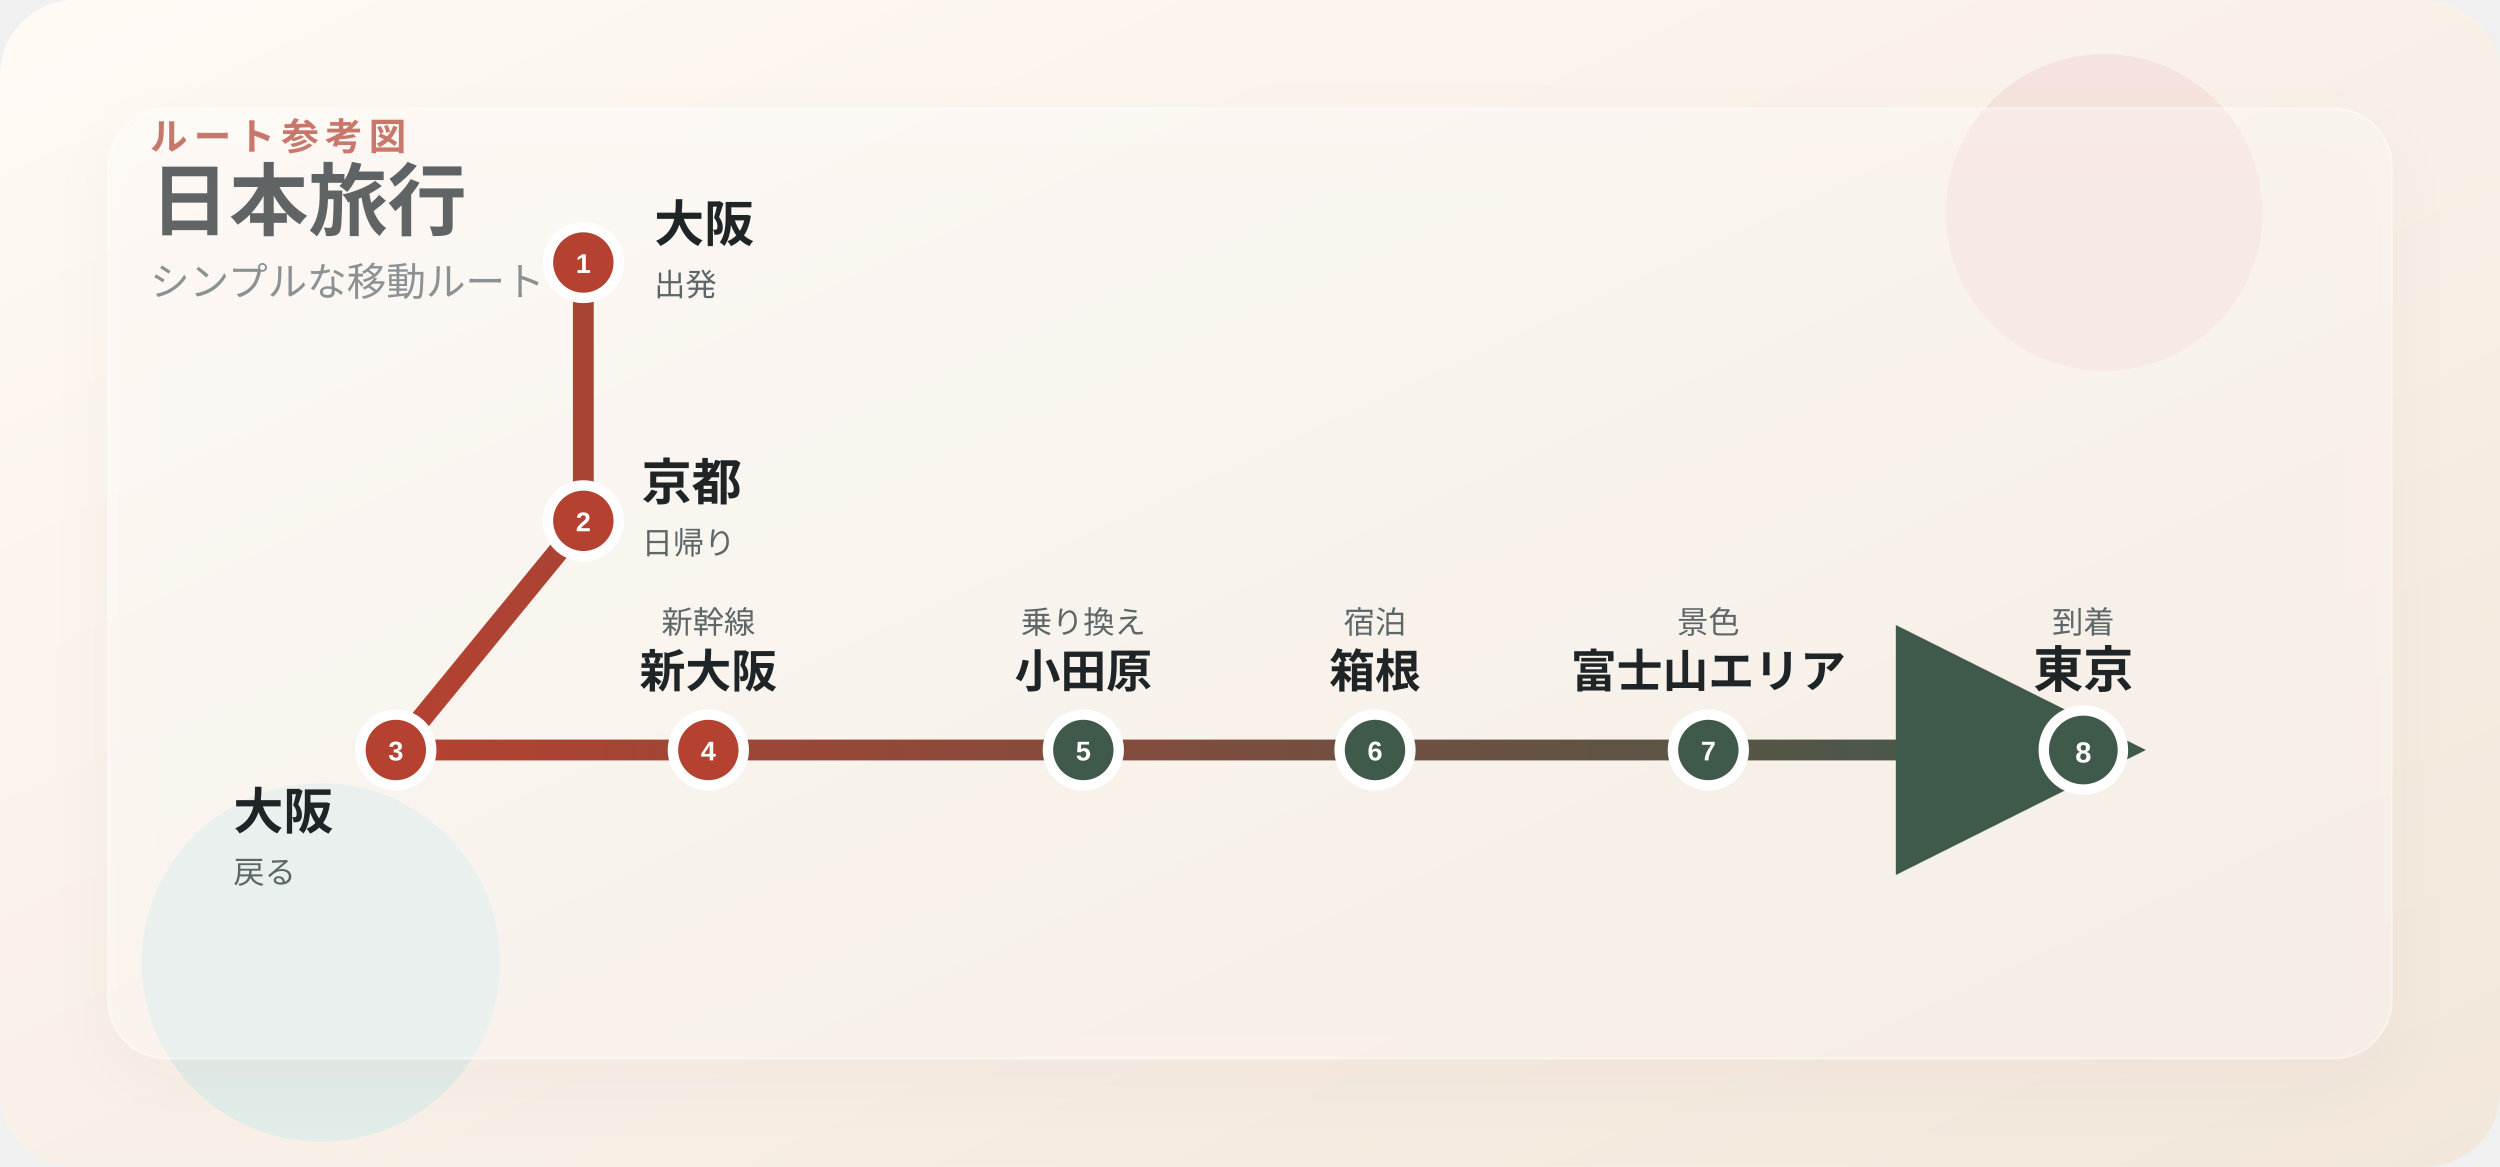
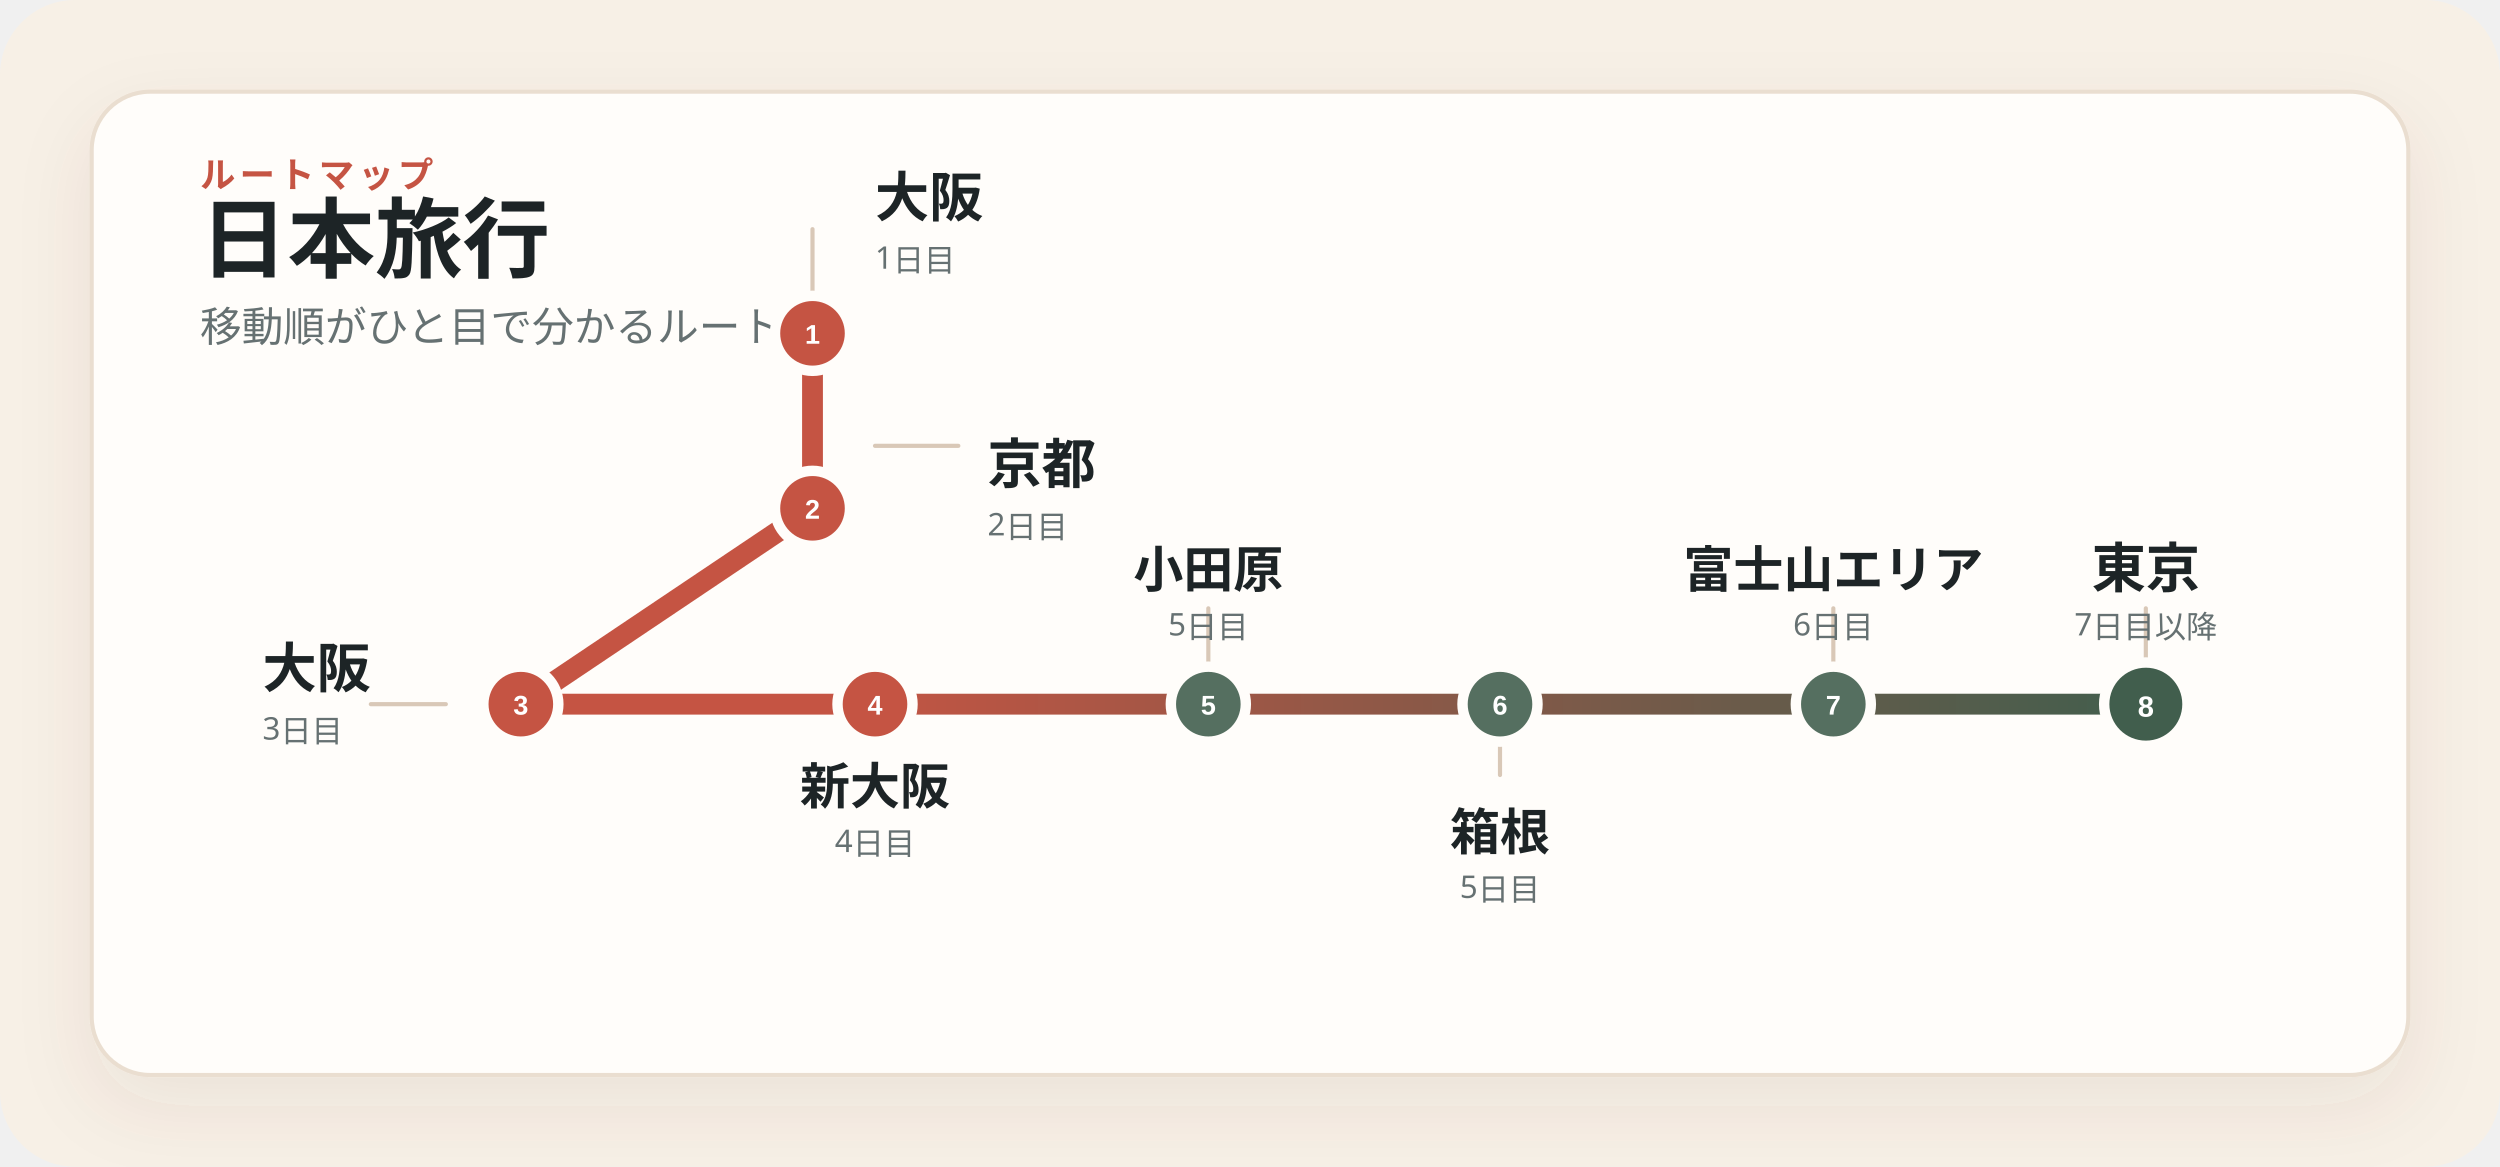
<svg xmlns="http://www.w3.org/2000/svg" viewBox="0 0 1200 560" role="img" aria-labelledby="title desc">
  <defs>
-     <linearGradient id="bg" x1="0%" y1="0%" x2="100%" y2="100%">
-       <stop offset="0%" stop-color="#fffaf5" />
-       <stop offset="100%" stop-color="#f2e7da" />
+     <linearGradient id="path" x1="20%" y1="0%" x2="100%" y2="0%">
+       <stop offset="0%" stop-color="#c55443" />
+       <stop offset="100%" stop-color="#415e4d" />
    </linearGradient>
-     <linearGradient id="line" x1="0%" y1="0%" x2="100%" y2="0%">
-       <stop offset="0%" stop-color="#b54131" />
-       <stop offset="100%" stop-color="#3f5a4b" />
-     </linearGradient>
-     <filter id="shadow" x="-10%" y="-10%" width="120%" height="120%">
-       <feDropShadow dx="0" dy="12" stdDeviation="16" flood-color="#5c3b27" flood-opacity="0.1" />
+     <filter id="panelShadow" x="-10%" y="-10%" width="120%" height="120%">
+       <feDropShadow dx="0" dy="14" stdDeviation="18" flood-color="#6c4c37" flood-opacity="0.08" />
    </filter>
-     <marker id="arrow" markerWidth="12" markerHeight="12" refX="9" refY="6" orient="auto">
-       <path d="M0 0L12 6L0 12Z" fill="#3f5a4b" />
-     </marker>
  </defs>
-   <rect width="1200" height="560" rx="36" fill="url(#bg)" />
-   <circle cx="1010" cy="102" r="76" fill="#f6e3dd" />
-   <circle cx="154" cy="462" r="86" fill="#e2ece8" />
-   <g transform="translate(72 72)">
-     <text x="0" y="0" fill="#b54131" font-size="18" font-weight="700" font-family="'Avenir Next', Arial, sans-serif" letter-spacing="3">ルート参考図</text>
-     <text x="0" y="38" fill="#1f2527" font-size="38" font-weight="700" font-family="'Yu Mincho', 'Hiragino Mincho ProN', serif">日本旅行</text>
-     <text x="0" y="70" fill="#5e6768" font-size="19" font-family="'Hiragino Sans', 'Yu Gothic', sans-serif">シンプルな移動ルート</text>
+   <rect width="1200" height="560" rx="36" fill="#f7f0e6" />
+   <g filter="url(#panelShadow)">
+     <rect x="44" y="44" width="1112" height="472" rx="28" fill="#fffdfa" stroke="#eaded0" stroke-width="2" />
  </g>
-   <g filter="url(#shadow)">
-     <rect x="52" y="52" width="1096" height="456" rx="28" fill="rgba(255,255,255,0.28)" stroke="rgba(255,255,255,0.4)" />
+   <g transform="translate(96 90)">
+     <text x="0" y="0" fill="#c55443" font-size="17" font-weight="700" font-family="'Hiragino Sans', 'Yu Gothic', sans-serif" letter-spacing="2">ルートマップ</text>
+     <text x="0" y="40" fill="#1d2426" font-size="42" font-weight="700" font-family="'Yu Mincho', 'Hiragino Mincho ProN', serif">日本旅行</text>
+     <text x="0" y="74" fill="#667172" font-size="20" font-family="'Hiragino Sans', 'Yu Gothic', sans-serif">移動順がひと目で分かるルート</text>
  </g>
-   <path d="M280 126V250L190 360H1000" fill="none" stroke="url(#line)" stroke-width="10" stroke-linecap="round" stroke-linejoin="round" marker-end="url(#arrow)" />
+   <path d="M390 160V244L250 338H1030" fill="none" stroke="url(#path)" stroke-width="10" stroke-linecap="round" stroke-linejoin="round" />
+   <g fill="none" stroke="#d9c8b7" stroke-width="2" stroke-linecap="round">
+     <path d="M390 110V146" />
+     <path d="M420 214H460" />
+     <path d="M214 338H178" />
+     <path d="M580 338V292" />
+     <path d="M720 338V372" />
+     <path d="M880 338V292" />
+     <path d="M1030 338V292" />
+   </g>
  <g font-family="'Avenir Next', Arial, sans-serif" text-anchor="middle">
-     <g transform="translate(280 126)">
-       <circle r="17" fill="#b54131" stroke="#ffffff" stroke-width="5" />
+     <g transform="translate(390 160)">
+       <circle r="18" fill="#c55443" stroke="#fffdfa" stroke-width="5" />
      <text y="5" fill="#ffffff" font-size="13" font-weight="700">1</text>
    </g>
-     <g transform="translate(280 250)">
-       <circle r="17" fill="#b54131" stroke="#ffffff" stroke-width="5" />
+     <g transform="translate(390 244)">
+       <circle r="18" fill="#c55443" stroke="#fffdfa" stroke-width="5" />
      <text y="5" fill="#ffffff" font-size="13" font-weight="700">2</text>
    </g>
-     <g transform="translate(190 360)">
-       <circle r="17" fill="#b54131" stroke="#ffffff" stroke-width="5" />
+     <g transform="translate(250 338)">
+       <circle r="18" fill="#c55443" stroke="#fffdfa" stroke-width="5" />
      <text y="5" fill="#ffffff" font-size="13" font-weight="700">3</text>
    </g>
-     <g transform="translate(340 360)">
-       <circle r="17" fill="#b54131" stroke="#ffffff" stroke-width="5" />
+     <g transform="translate(420 338)">
+       <circle r="18" fill="#c55443" stroke="#fffdfa" stroke-width="5" />
      <text y="5" fill="#ffffff" font-size="13" font-weight="700">4</text>
    </g>
-     <g transform="translate(520 360)">
-       <circle r="17" fill="#3f5a4b" stroke="#ffffff" stroke-width="5" />
+     <g transform="translate(580 338)">
+       <circle r="18" fill="#556f60" stroke="#fffdfa" stroke-width="5" />
      <text y="5" fill="#ffffff" font-size="13" font-weight="700">5</text>
    </g>
-     <g transform="translate(660 360)">
-       <circle r="17" fill="#3f5a4b" stroke="#ffffff" stroke-width="5" />
+     <g transform="translate(720 338)">
+       <circle r="18" fill="#556f60" stroke="#fffdfa" stroke-width="5" />
      <text y="5" fill="#ffffff" font-size="13" font-weight="700">6</text>
    </g>
-     <g transform="translate(820 360)">
-       <circle r="17" fill="#3f5a4b" stroke="#ffffff" stroke-width="5" />
+     <g transform="translate(880 338)">
+       <circle r="18" fill="#556f60" stroke="#fffdfa" stroke-width="5" />
      <text y="5" fill="#ffffff" font-size="13" font-weight="700">7</text>
    </g>
-     <g transform="translate(1000 360)">
-       <circle r="19" fill="#3f5a4b" stroke="#ffffff" stroke-width="5" />
+     <g transform="translate(1030 338)">
+       <circle r="20" fill="#415e4d" stroke="#fffdfa" stroke-width="5" />
      <text y="6" fill="#ffffff" font-size="14" font-weight="700">8</text>
    </g>
  </g>
-   <g fill="#1f2527" font-family="'Hiragino Sans', 'Yu Gothic', sans-serif">
-     <text x="314" y="116" font-size="24" font-weight="700">大阪</text>
-     <text x="314" y="142" font-size="15" fill="#5e6768">出発</text>
-     <text x="308" y="240" font-size="24" font-weight="700">京都</text>
-     <text x="308" y="266" font-size="15" fill="#5e6768">日帰り</text>
-     <text x="112" y="398" font-size="24" font-weight="700">大阪</text>
-     <text x="112" y="424" font-size="15" fill="#5e6768">戻る</text>
-     <text x="340" y="330" text-anchor="middle" font-size="22" font-weight="700">新大阪</text>
-     <text x="340" y="304" text-anchor="middle" font-size="15" fill="#5e6768">新幹線</text>
-     <text x="520" y="330" text-anchor="middle" font-size="22" font-weight="700">小田原</text>
-     <text x="520" y="304" text-anchor="middle" font-size="15" fill="#5e6768">乗り換え</text>
-     <text x="660" y="330" text-anchor="middle" font-size="22" font-weight="700">箱根</text>
-     <text x="660" y="304" text-anchor="middle" font-size="15" fill="#5e6768">宿泊</text>
-     <text x="820" y="330" text-anchor="middle" font-size="22" font-weight="700">富士山エリア</text>
-     <text x="820" y="304" text-anchor="middle" font-size="15" fill="#5e6768">景色</text>
-     <text x="1000" y="330" text-anchor="middle" font-size="24" font-weight="700">東京</text>
-     <text x="1000" y="304" text-anchor="middle" font-size="15" fill="#5e6768">到着</text>
+   <g fill="#1d2426" font-family="'Hiragino Sans', 'Yu Gothic', sans-serif">
+     <text x="420" y="104" font-size="26" font-weight="700">大阪</text>
+     <text x="420" y="129" font-size="15" fill="#667172">1日目</text>
+     <text x="474" y="232" font-size="26" font-weight="700">京都</text>
+     <text x="474" y="257" font-size="15" fill="#667172">2日目</text>
+     <text x="126" y="330" font-size="26" font-weight="700">大阪</text>
+     <text x="126" y="355" font-size="15" fill="#667172">3日目</text>
+     <text x="420" y="386" text-anchor="middle" font-size="24" font-weight="700">新大阪</text>
+     <text x="420" y="409" text-anchor="middle" font-size="15" fill="#667172">4日目</text>
+     <text x="580" y="282" text-anchor="middle" font-size="24" font-weight="700">小田原</text>
+     <text x="580" y="305" text-anchor="middle" font-size="15" fill="#667172">5日目</text>
+     <text x="720" y="408" text-anchor="middle" font-size="24" font-weight="700">箱根</text>
+     <text x="720" y="431" text-anchor="middle" font-size="15" fill="#667172">5日目</text>
+     <text x="880" y="282" text-anchor="middle" font-size="24" font-weight="700">富士山エリア</text>
+     <text x="880" y="305" text-anchor="middle" font-size="15" fill="#667172">6日目</text>
+     <text x="1030" y="282" text-anchor="middle" font-size="26" font-weight="700">東京</text>
+     <text x="1030" y="305" text-anchor="middle" font-size="15" fill="#667172">7日目以降</text>
  </g>
</svg>
